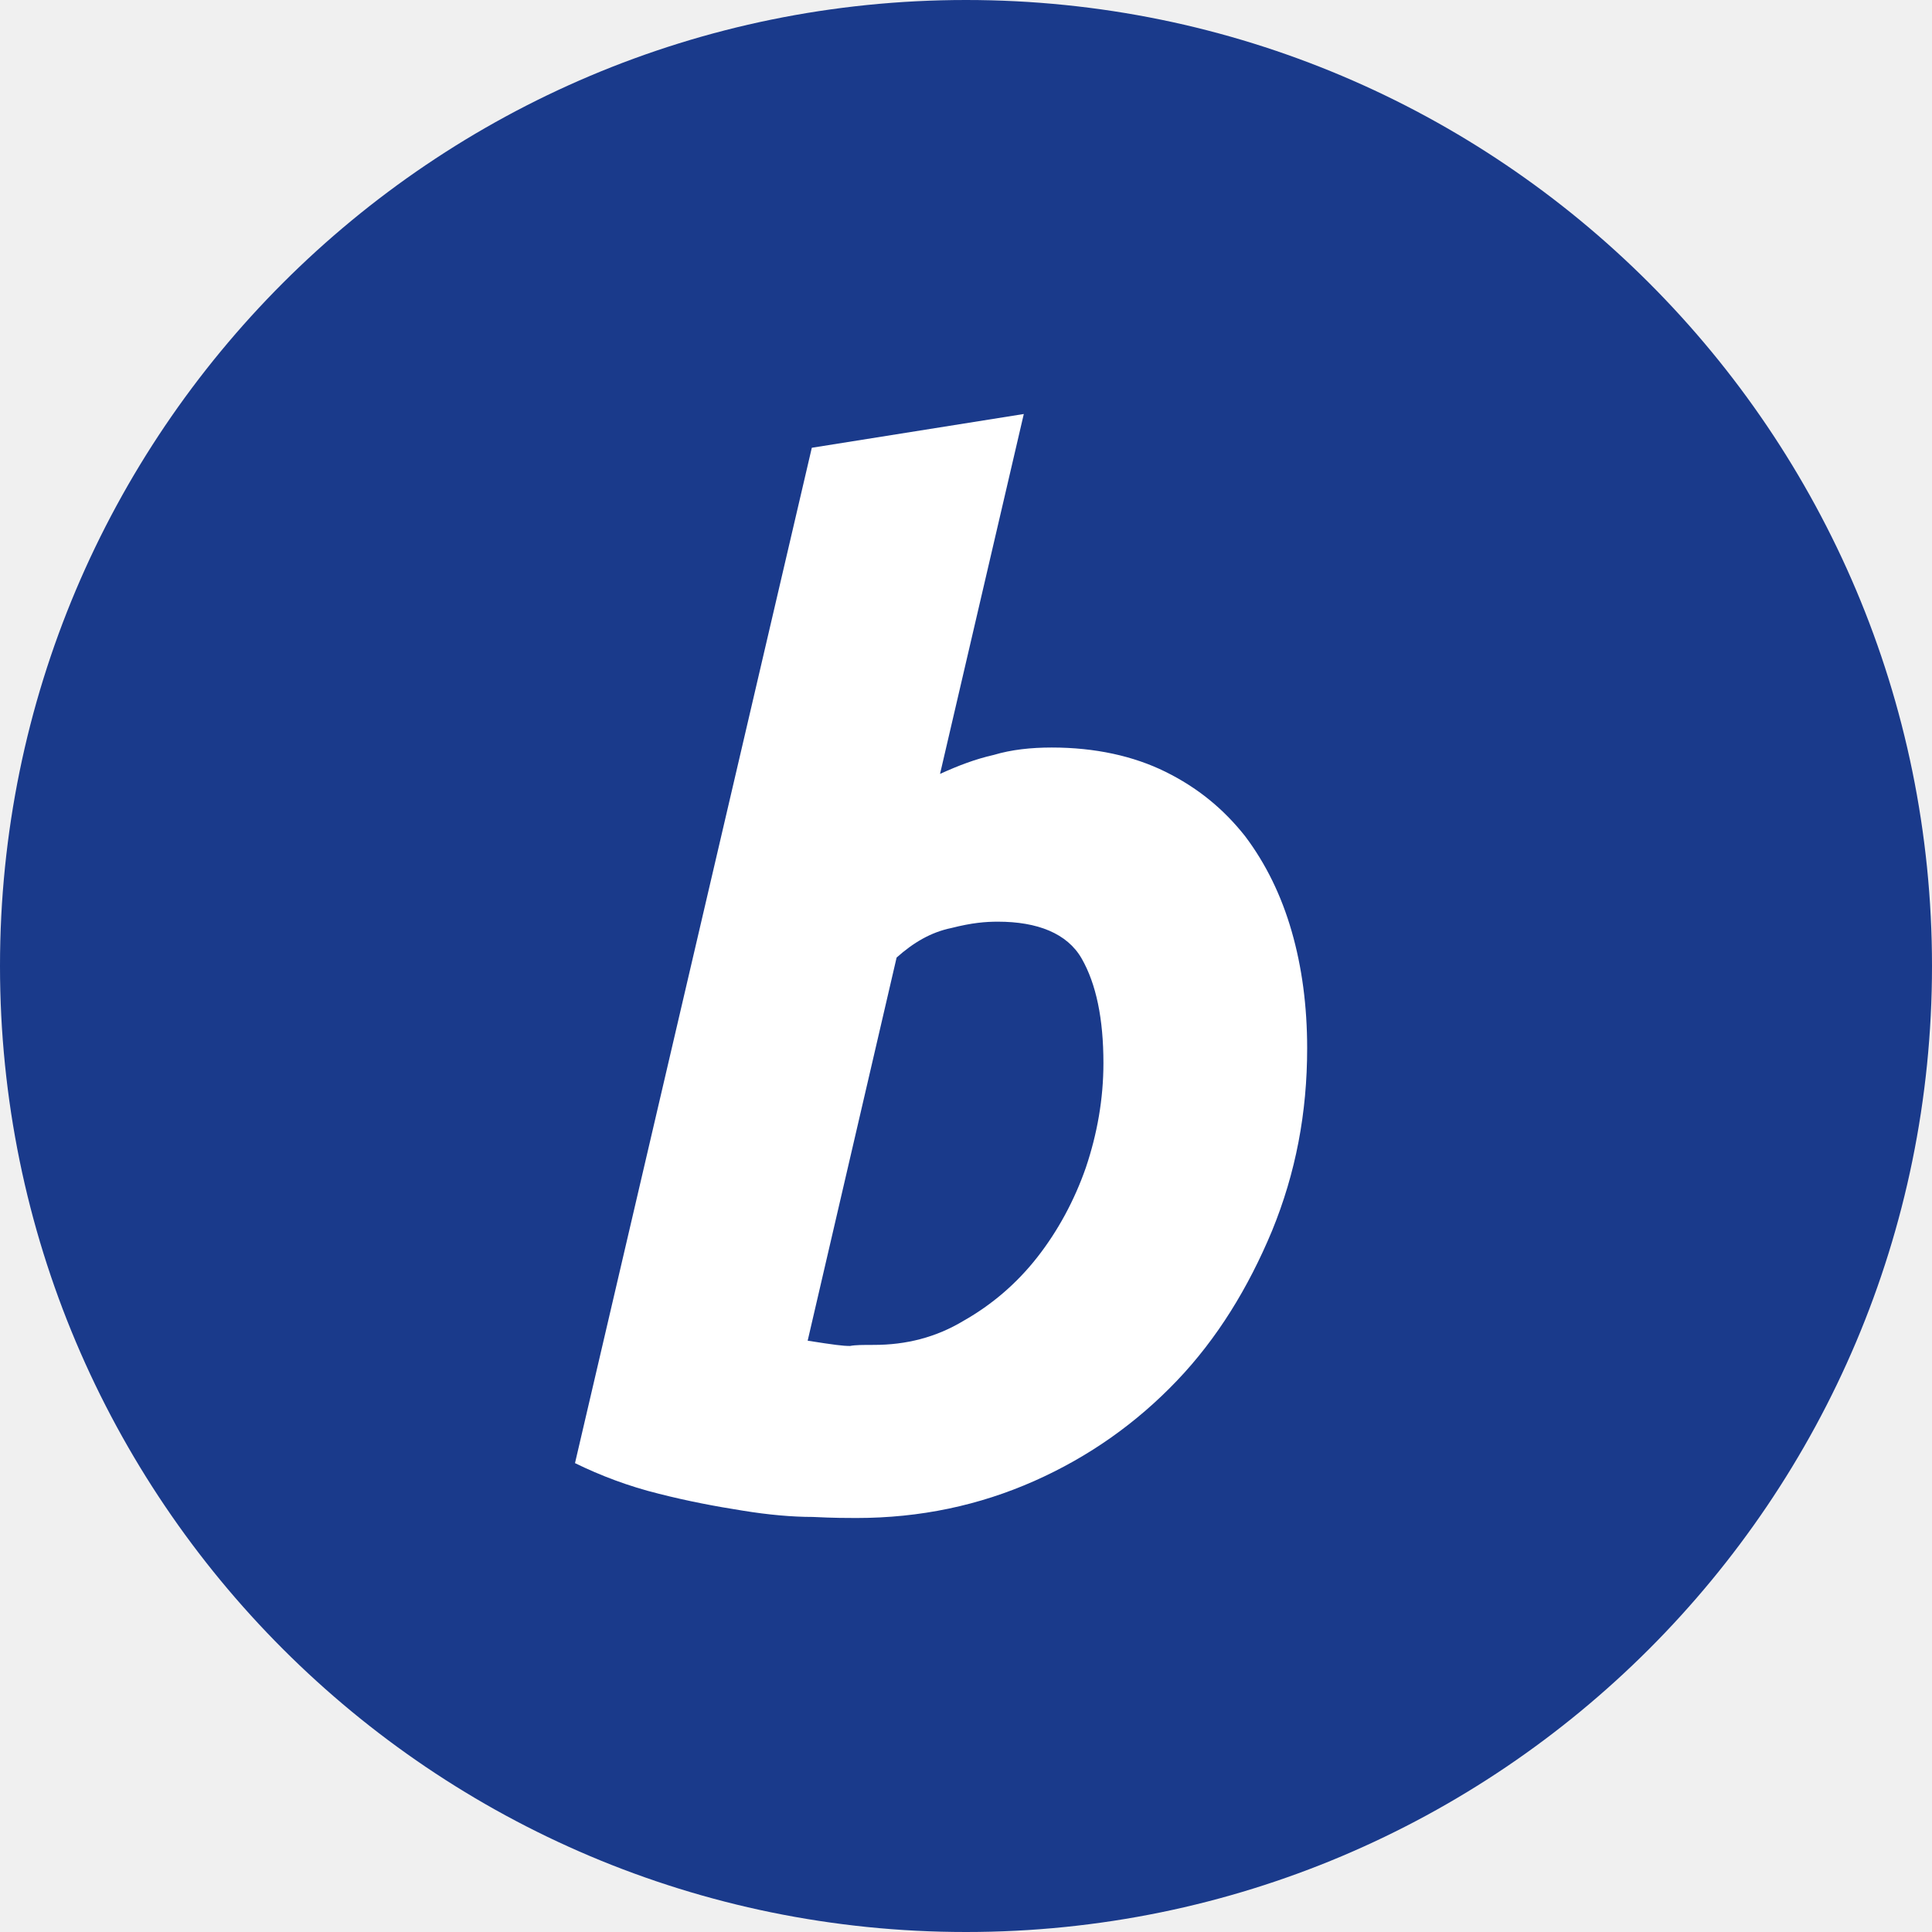
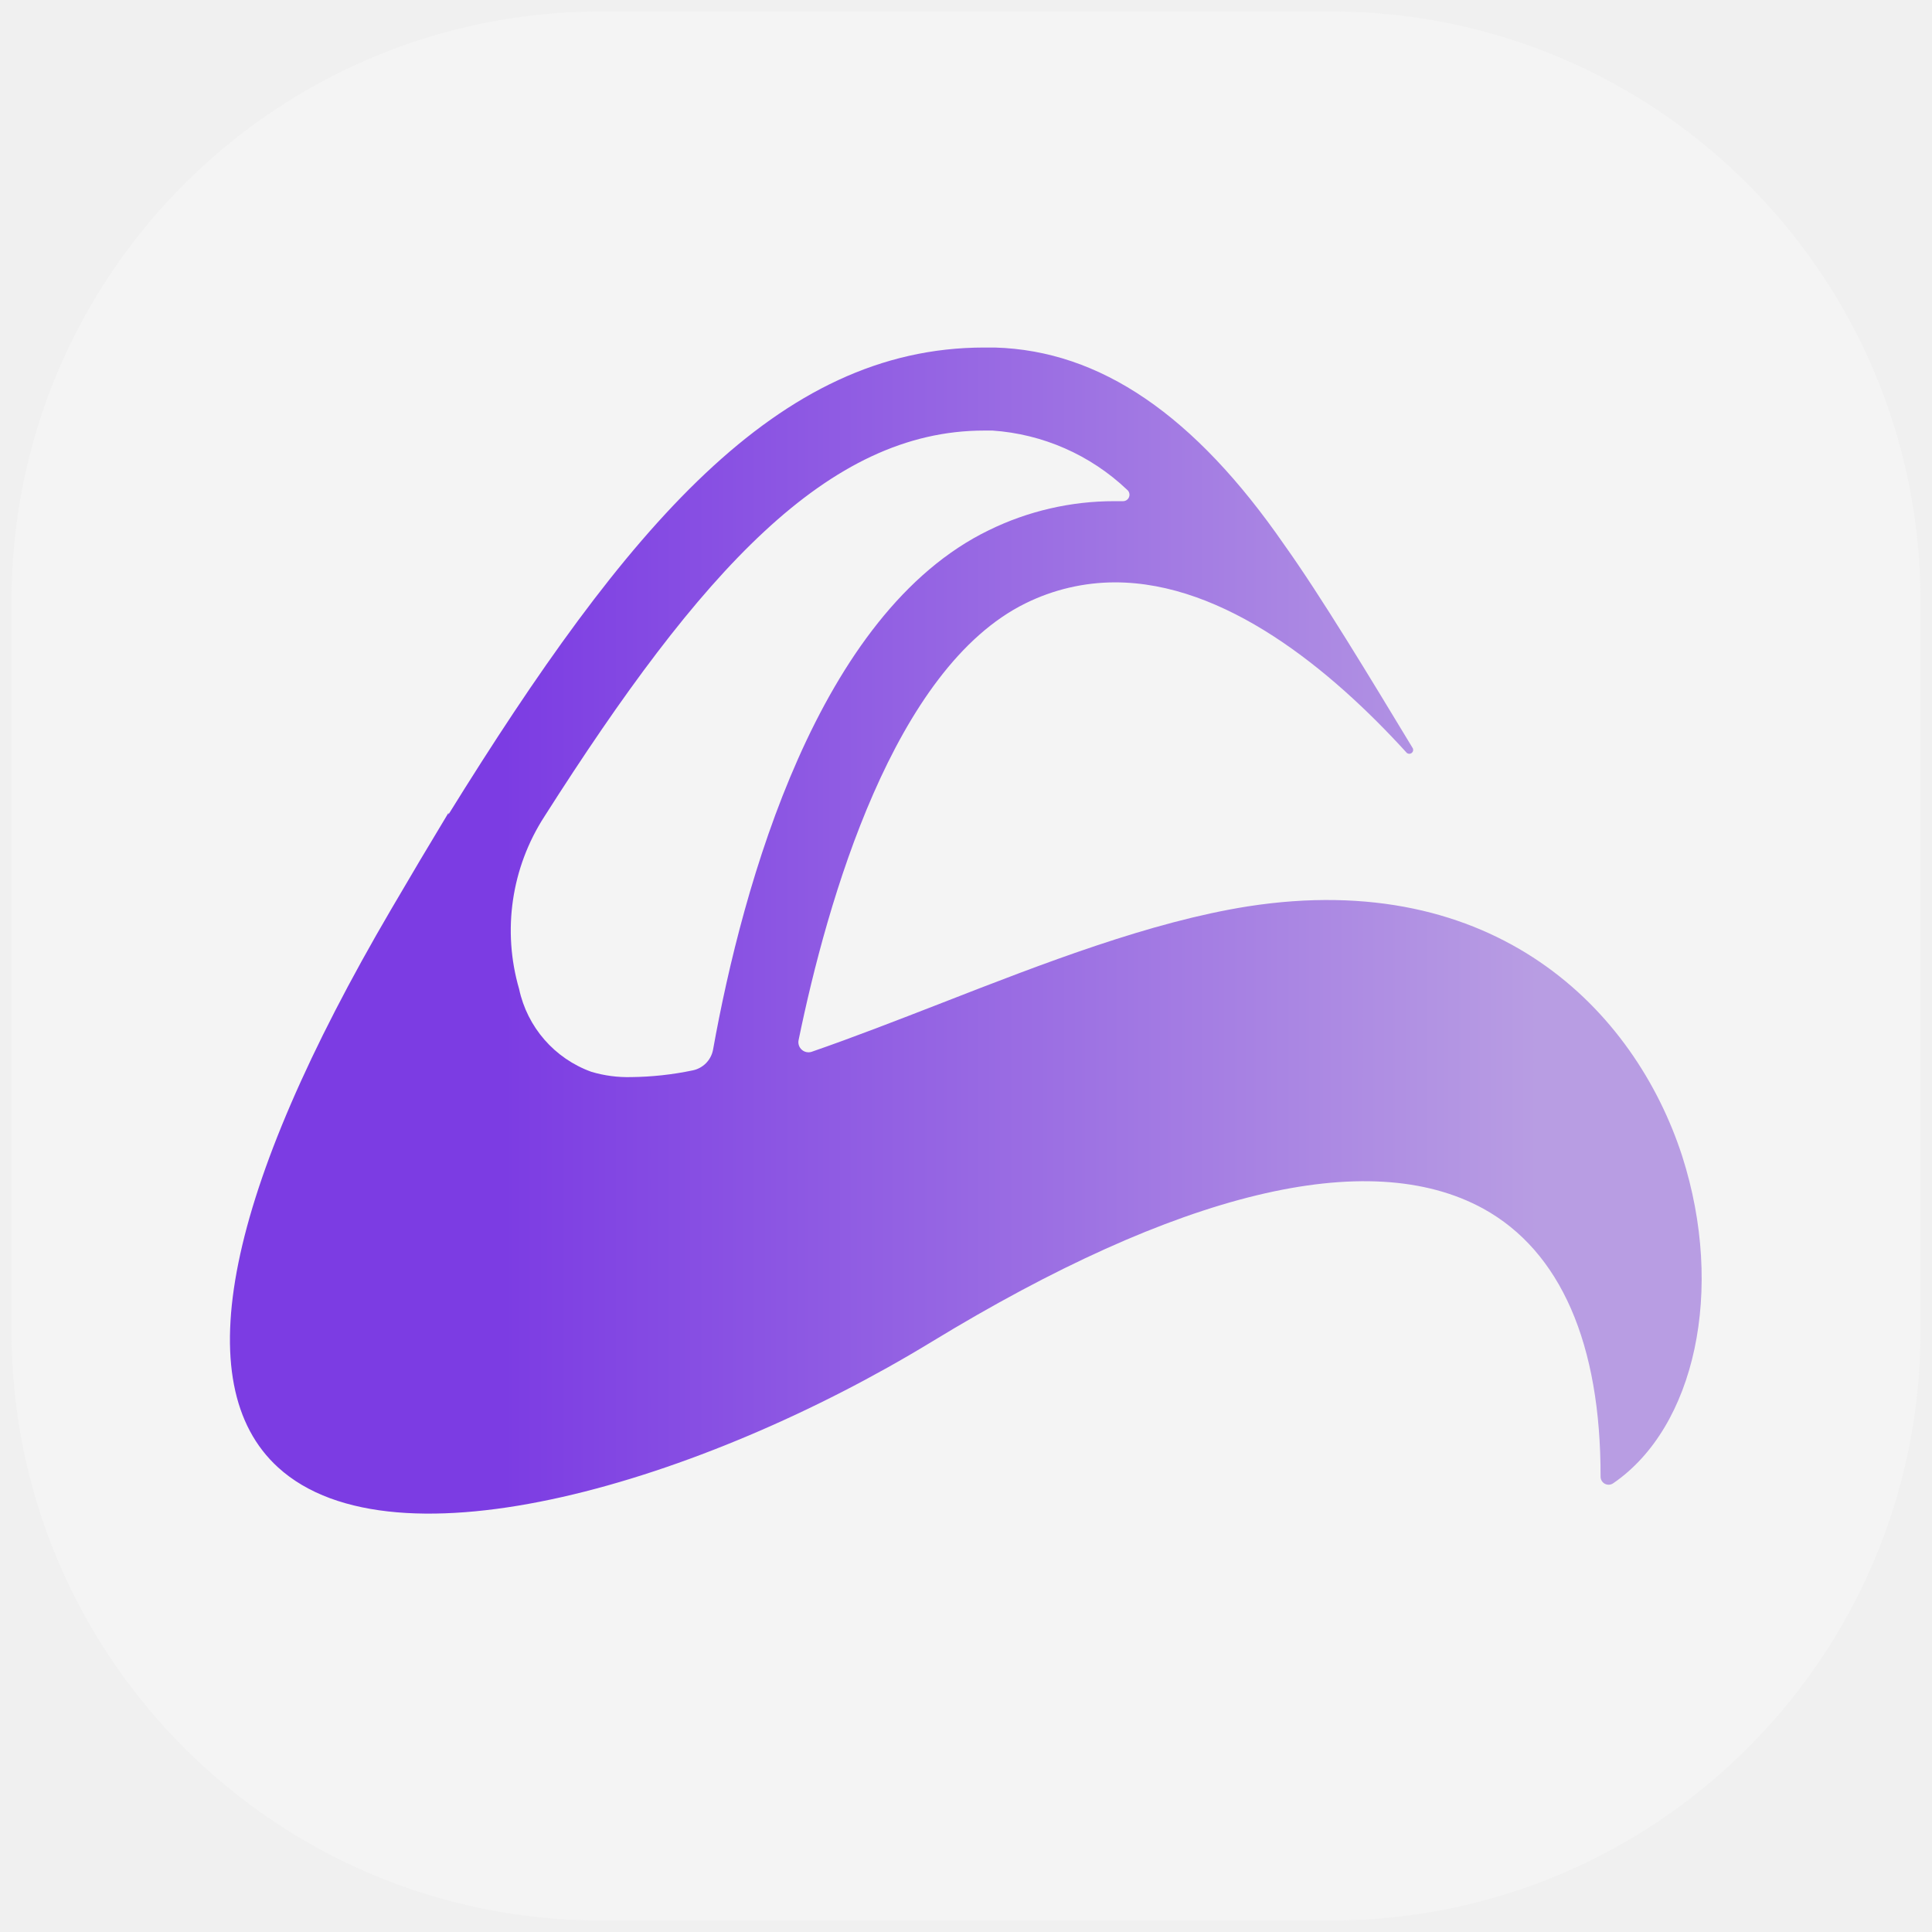
- <svg xmlns="http://www.w3.org/2000/svg" width="84px" height="84px" viewBox="0 0 84 84" version="1.1">
-   <defs />
-   <g id="Initial" stroke="none" stroke-width="1" fill="none" fill-rule="evenodd">
-     <g id="0.9---Unlock" transform="translate(-146, -249)">
-       <g id="app-icon-flat" transform="translate(146, 249)">
-         <path d="M42,84 C65.196,84 84,65.196 84,42 C84,18.804 65.196,0 42,0 C18.804,0 0,18.804 0,42 C0,65.196 18.804,84 42,84 Z" id="Oval-240" fill="#1A3A8B" />
-         <path d="M45.727,32.501 C47.615,32.501 49.279,32.868 50.673,33.556 C52.067,34.245 53.191,35.163 54.135,36.356 C55.034,37.549 55.708,38.925 56.158,40.486 C56.608,42.046 56.833,43.744 56.833,45.579 C56.833,48.379 56.338,50.994 55.304,53.518 C54.27,55.996 52.921,58.199 51.167,60.034 C49.414,61.87 47.346,63.338 44.963,64.394 C42.58,65.449 40.017,66 37.229,66 C36.87,66 36.24,66 35.341,65.954 C34.442,65.954 33.408,65.862 32.284,65.679 C31.115,65.495 29.901,65.266 28.642,64.945 C27.338,64.623 26.124,64.164 25,63.614 L35.296,19.468 L44.513,18 L40.871,33.648 C41.681,33.281 42.4,33.006 43.209,32.822 C43.974,32.593 44.828,32.501 45.727,32.501 L45.727,32.501 Z M37.994,58.474 C39.388,58.474 40.691,58.153 41.905,57.419 C43.119,56.73 44.198,55.813 45.098,54.665 C45.997,53.518 46.716,52.187 47.211,50.765 C47.705,49.296 47.975,47.782 47.975,46.222 C47.975,44.294 47.66,42.78 47.031,41.679 C46.402,40.577 45.098,40.073 43.389,40.073 C42.85,40.073 42.265,40.119 41.366,40.348 C40.467,40.532 39.702,40.99 38.983,41.633 L35.116,58.291 C36.285,58.474 36.645,58.52 36.96,58.52 C37.184,58.474 37.544,58.474 37.994,58.474 L37.994,58.474 Z" id="b_2_" fill="#FFFFFF" />
-       </g>
-     </g>
-   </g>
+ <svg xmlns="http://www.w3.org/2000/svg" id="Layer_1" data-name="Layer 1" viewBox="0 0 84 84">
+   <defs>
+     <style>.cls-1{fill:#f4f4f4;}.cls-2{fill:url(#linear-gradient);}</style>
+     <linearGradient id="linear-gradient" x1="14.57" y1="40.48" x2="66.91" y2="40.48" gradientUnits="userSpaceOnUse">
+       <stop offset="0.14" stop-color="#7c3ce3" />
+       <stop offset="1" stop-color="#b89de3" />
+     </linearGradient>
+   </defs>
+   <rect class="cls-1" x="0.5" y="0.5" width="83" height="83" rx="25.63" />
+   <path class="cls-2" d="M73.14,50.27C71.08,43.91,65,37.73,54.24,39.41c-4.22.67-8.84,2.46-13.3,4.2-1.93.75-3.83,1.49-5.65,2.12a.44.44,0,0,1-.57-.5c1.25-6.09,4.14-16.18,9.87-19a8.81,8.81,0,0,1,3.89-.91c4.77,0,9.37,3.77,12.69,7.42a.17.17,0,0,0,.26-.2c-1.9-3.14-4-6.62-5.59-8.85-3.9-5.64-8-8.45-12.59-8.58h-.46c-9,0-15.56,7.83-23.29,20.3v-.07q-1.21,2-2.49,4.19C9.82,51.8,8.12,60.18,12.09,63.8c5.06,4.62,18.41.63,28.4-5.45,10.73-6.54,19-8.54,24-5.8,3.36,1.85,5.11,5.87,5.1,11.65a.35.35,0,0,0,.55.29C73.7,62.05,75,56.09,73.14,50.27ZM22.57,43a9.12,9.12,0,0,1,1.1-7.5C30.46,24.83,36,18.72,42.79,18.72h.36A9.43,9.43,0,0,1,49,21.29a.28.28,0,0,1-.19.5h-.36A12.38,12.38,0,0,0,43,23.05c-7.43,3.6-10.7,15.36-12,22.6a1.13,1.13,0,0,1-.89.89,13.77,13.77,0,0,1-2.66.29,5.56,5.56,0,0,1-1.74-.23A4.92,4.92,0,0,1,22.57,43Z" />
</svg>
